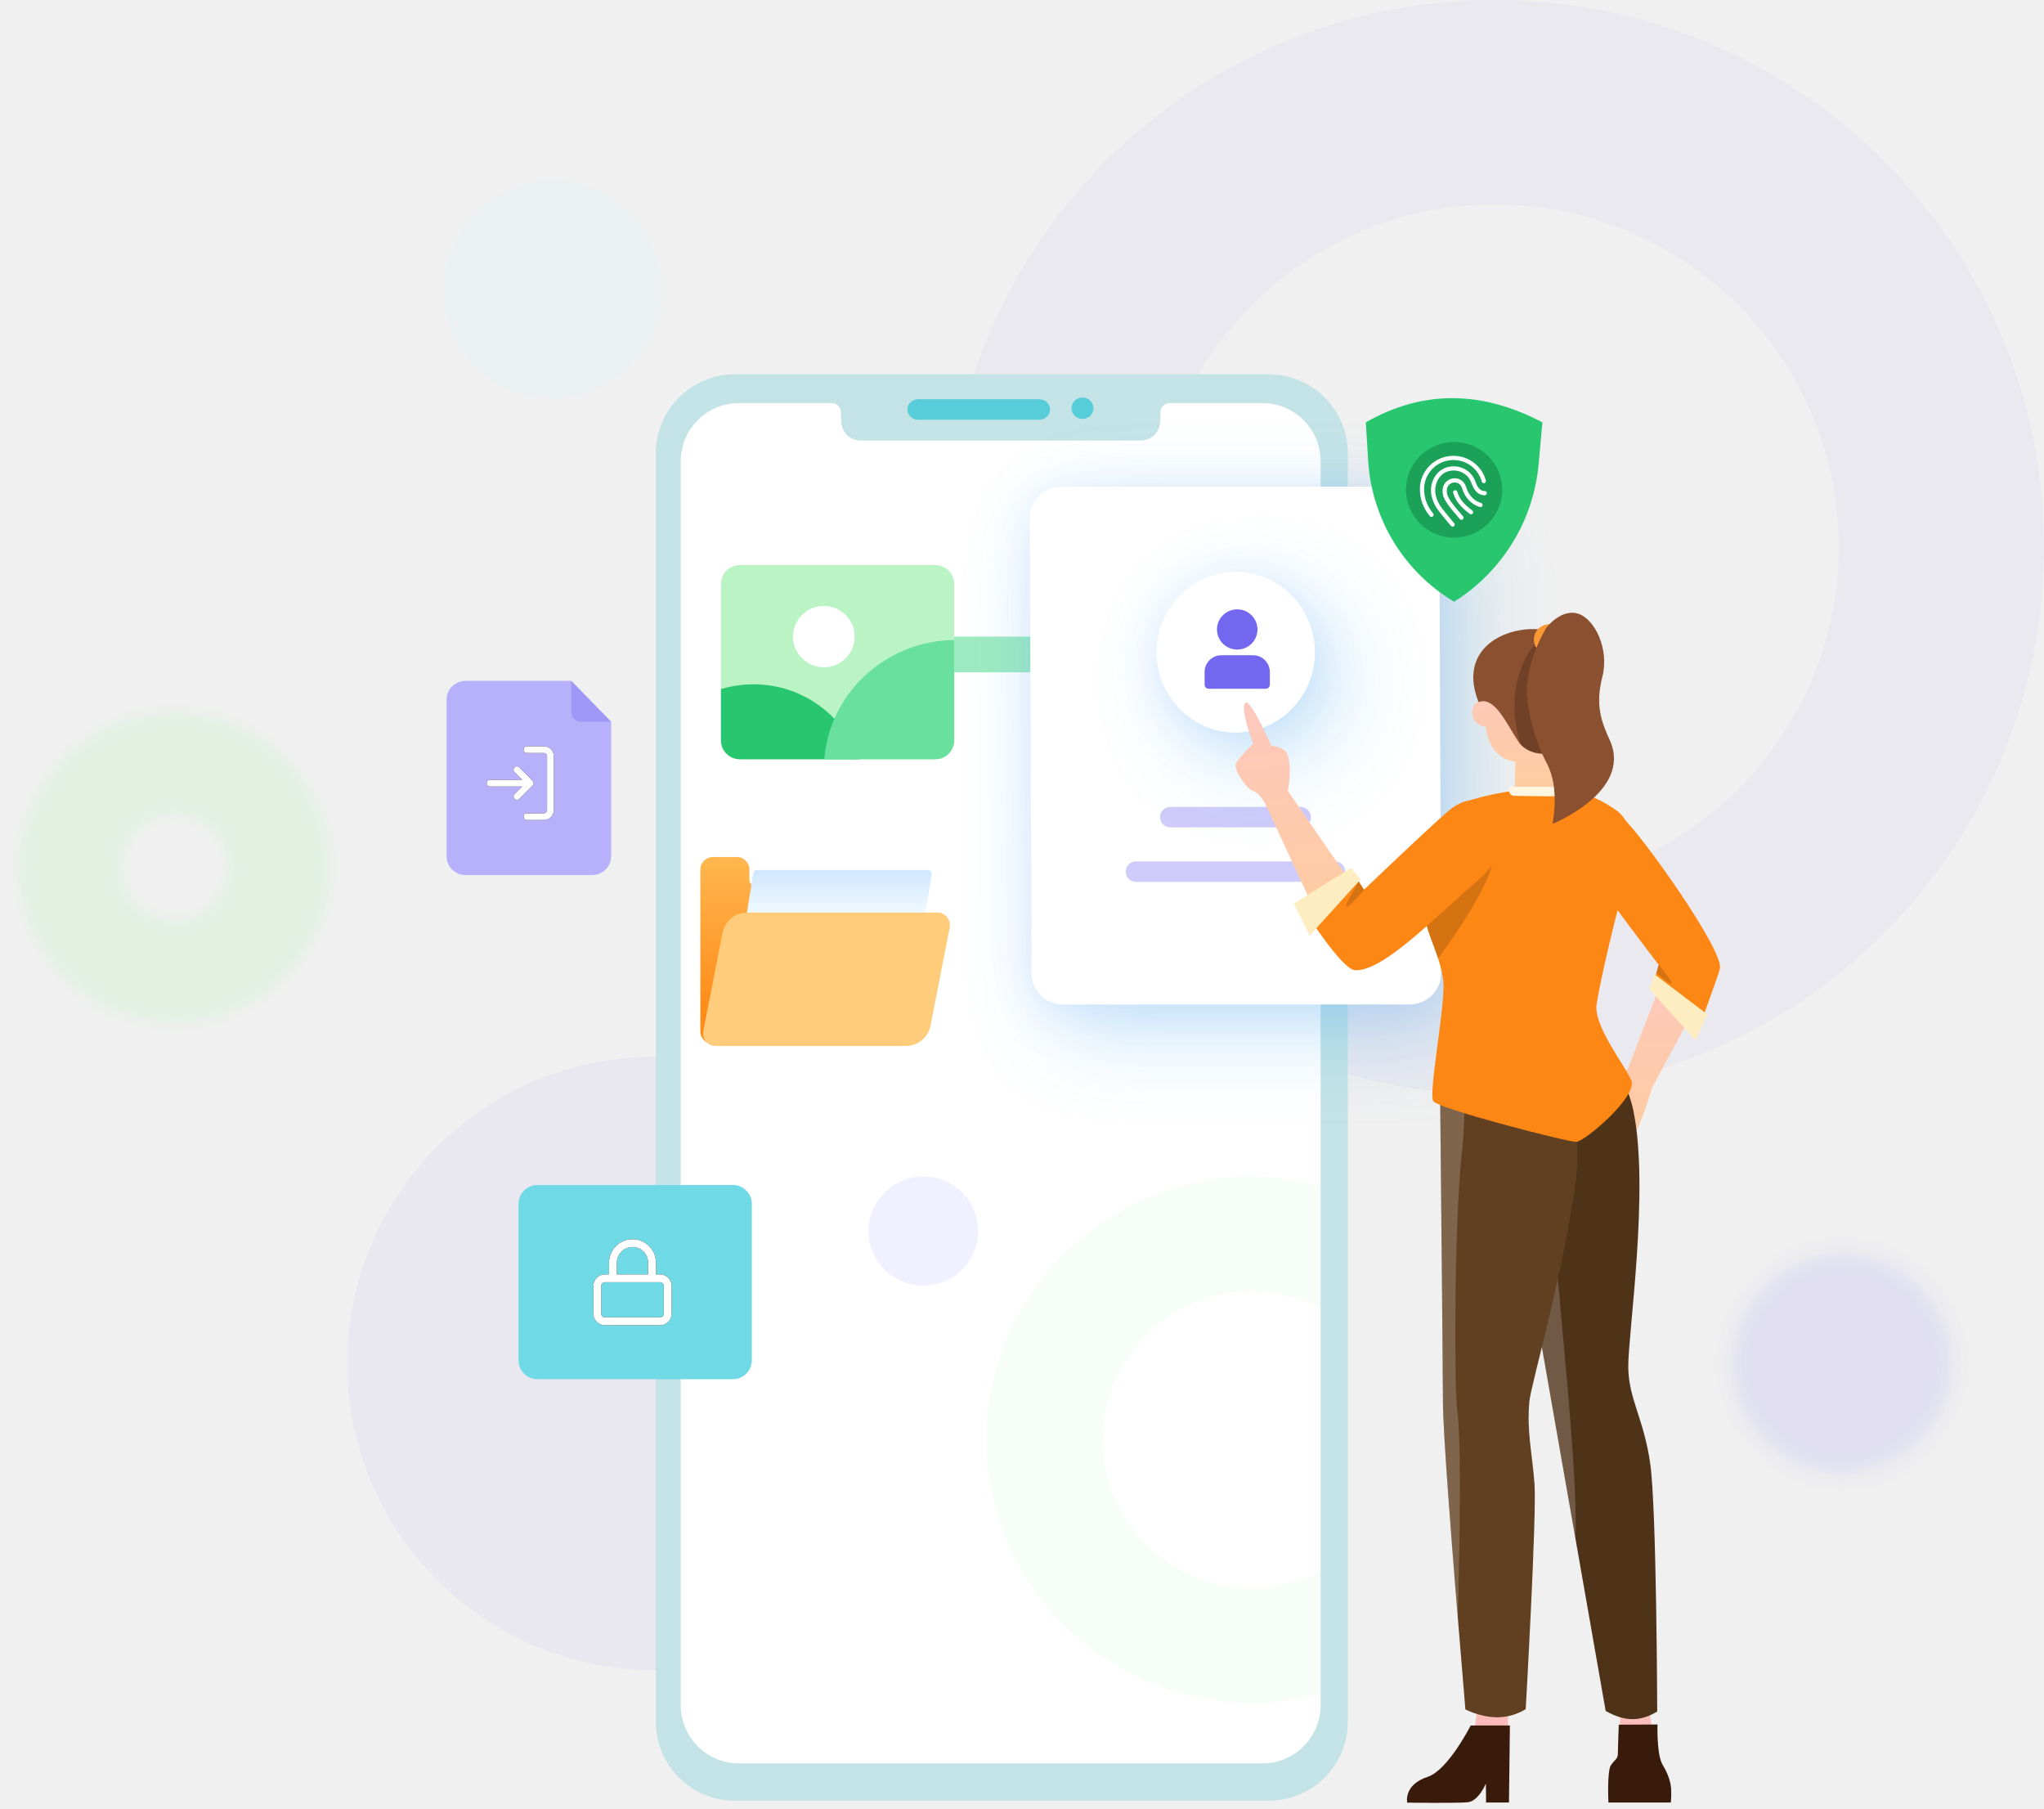
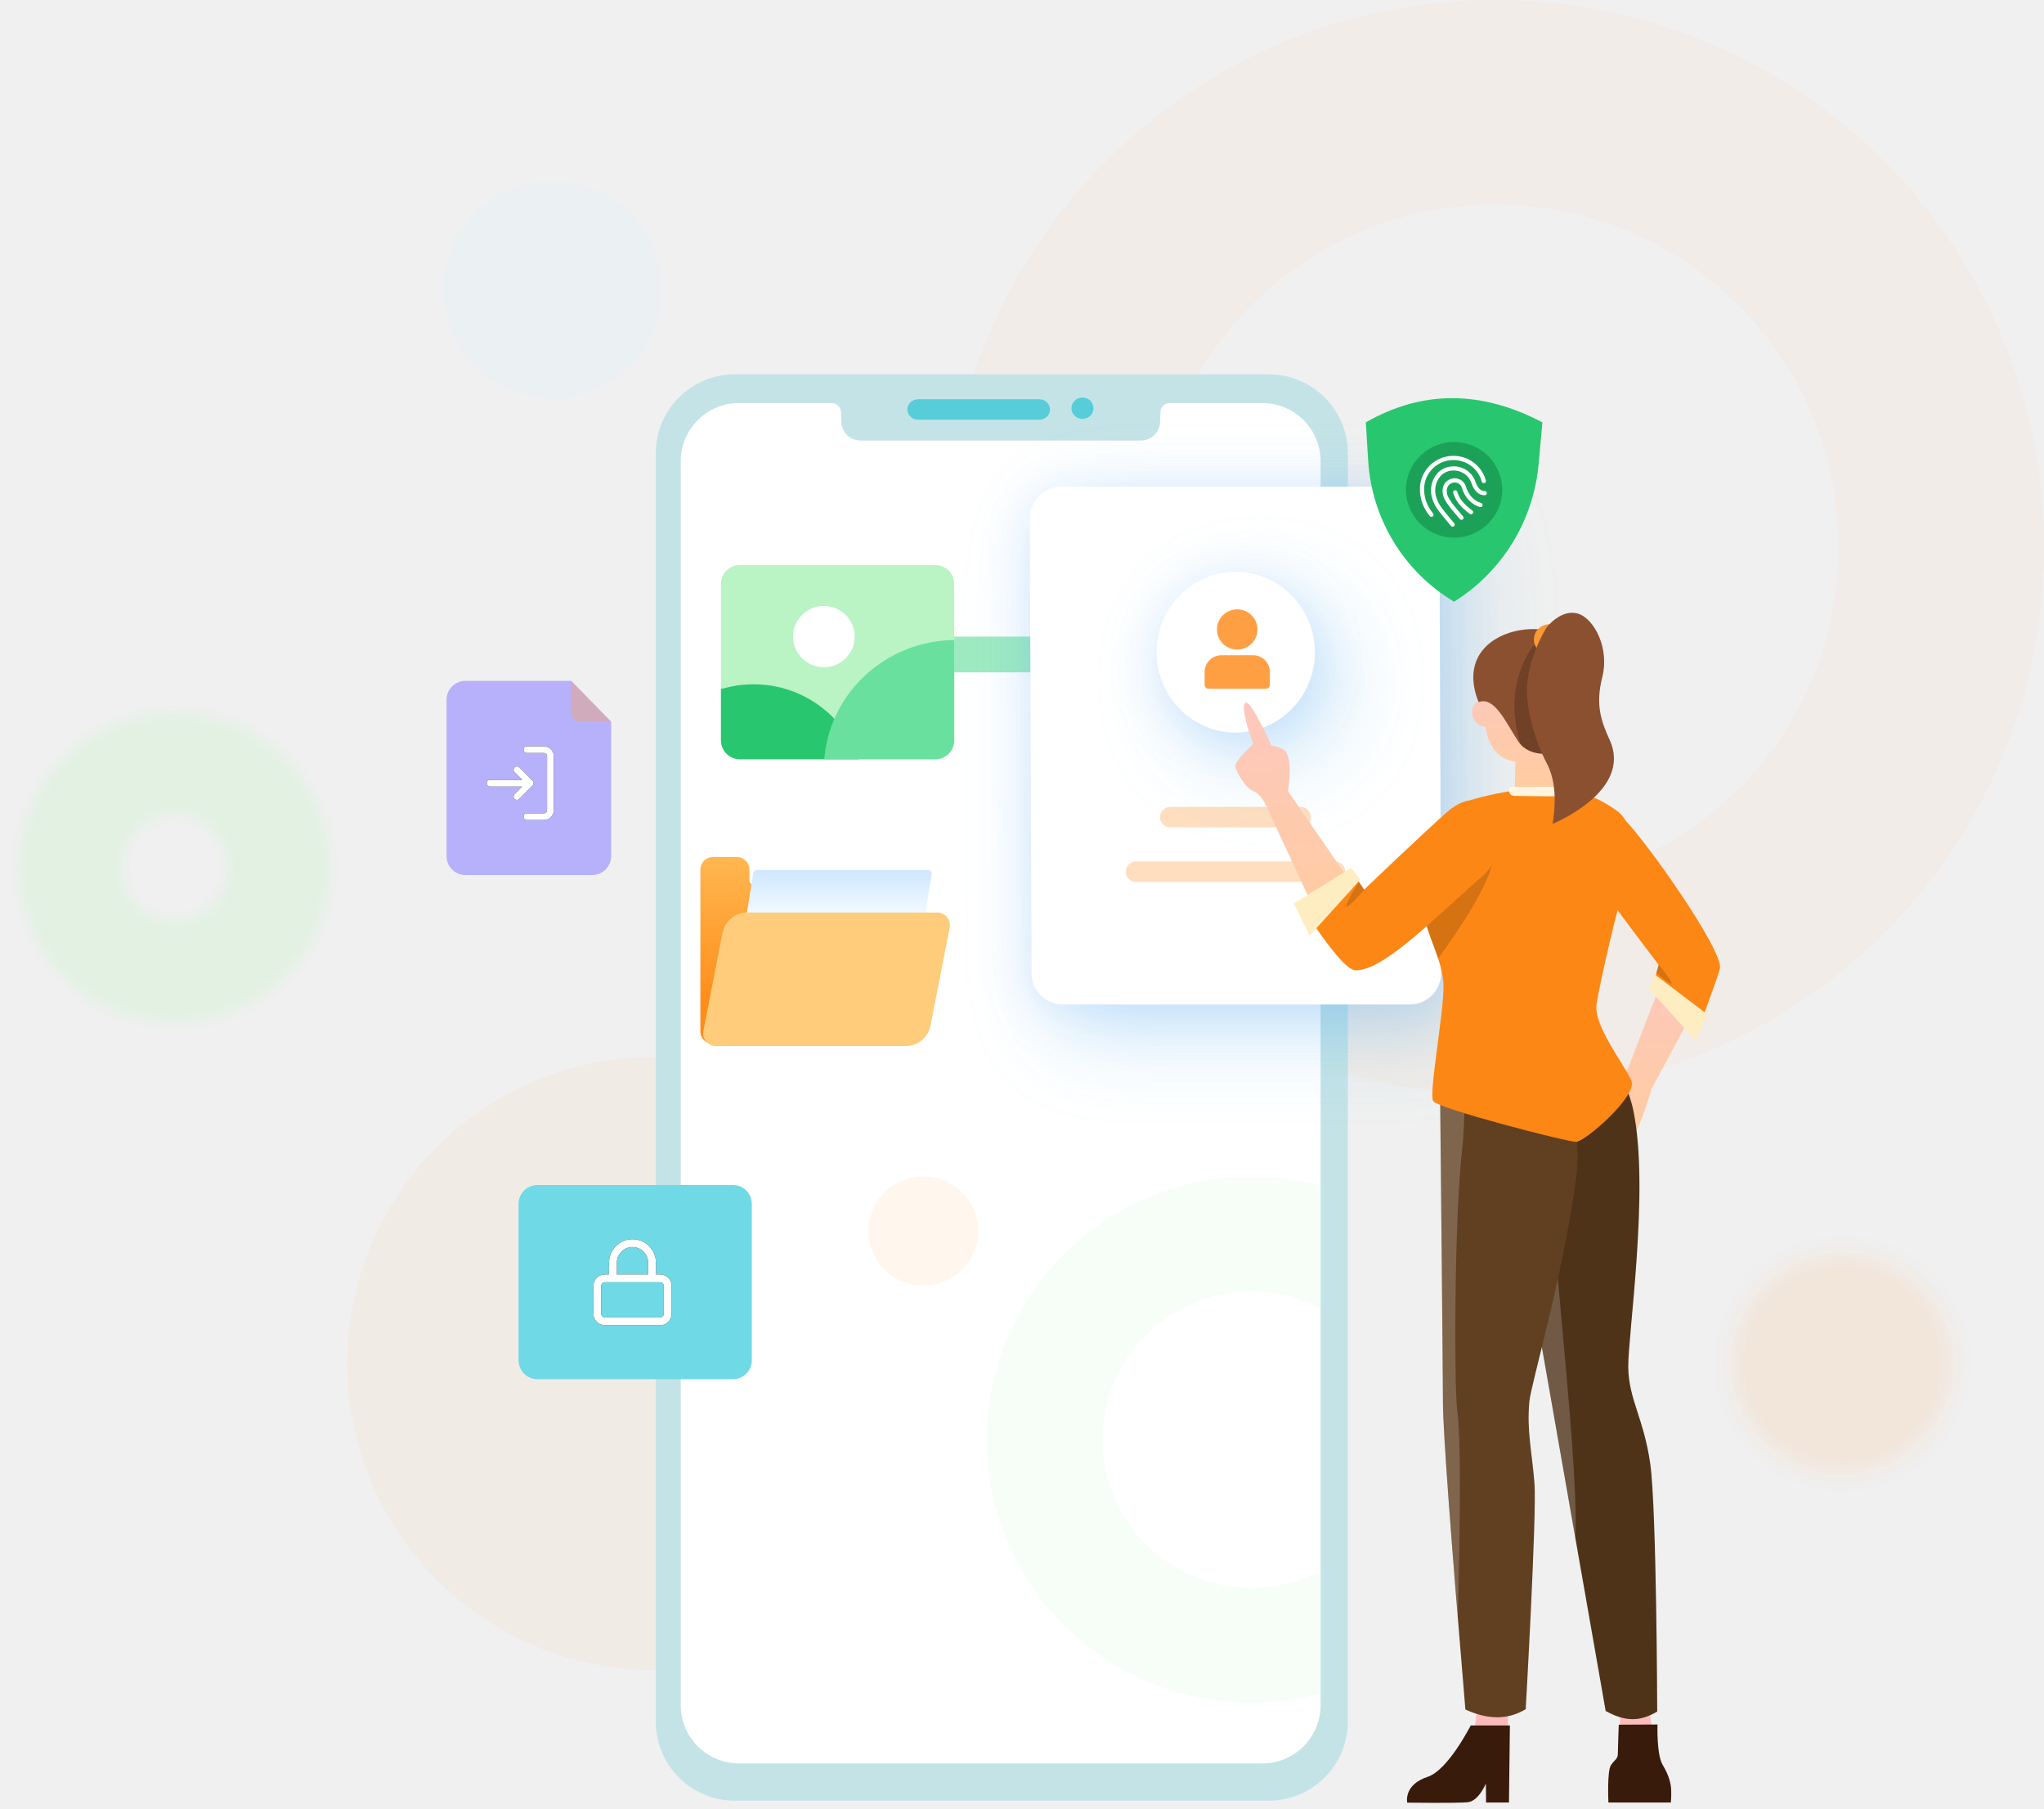
<svg xmlns="http://www.w3.org/2000/svg" xmlns:xlink="http://www.w3.org/1999/xlink" width="650px" height="575px" viewBox="0 0 650 575" version="1.1">
  <defs>
    <filter x="-6.1%" y="-6.1%" width="112.1%" height="112.2%" filterUnits="objectBoundingBox" id="filter-1">
      <feGaussianBlur stdDeviation="2" in="SourceGraphic" />
    </filter>
    <filter x="-12.9%" y="-13.0%" width="125.9%" height="126.0%" filterUnits="objectBoundingBox" id="filter-2">
      <feGaussianBlur stdDeviation="3" in="SourceGraphic" />
    </filter>
    <path d="M18.522,0 L47.957,0 C49.58,-4.62229605e-15 50.908,1.291 50.956,2.913 L51.044,5.956 C51.141,9.274 53.858,11.913 57.176,11.913 L146.307,11.913 C149.625,11.913 152.342,9.274 152.439,5.956 L152.528,2.913 C152.575,1.291 153.903,7.42204646e-16 155.526,0 L184.961,0 C195.191,-1.87911363e-15 203.483,8.293 203.483,18.522 L203.483,413.967 C203.483,424.196 195.191,432.489 184.961,432.489 L18.522,432.489 C8.293,432.489 -5.85268494e-15,424.196 0,413.967 L0,18.522 C2.29997126e-15,8.293 8.293,-1.67360005e-15 18.522,0 Z" id="path-3" />
    <linearGradient x1="50%" y1="81.177%" x2="50%" y2="-34.513%" id="linearGradient-5">
      <stop stop-color="#FF8C19" offset="0%" />
      <stop stop-color="#FFC967" offset="100%" />
    </linearGradient>
    <linearGradient x1="62.11%" y1="31.381%" x2="62.11%" y2="-27.478%" id="linearGradient-6">
      <stop stop-color="#F8FDFF" offset="0%" />
      <stop stop-color="#AAD4FF" offset="100%" />
    </linearGradient>
    <path d="M23.444,4.262 L23.444,21.308 C23.444,23.12 22.058,24.505 20.247,24.505 L14.919,24.505 C14.279,24.505 13.853,24.079 13.853,23.439 C13.853,22.8 14.279,22.374 14.919,22.374 L20.247,22.374 C20.886,22.374 21.312,21.948 21.312,21.308 L21.312,4.262 C21.312,3.622 20.886,3.196 20.247,3.196 L14.919,3.196 C14.279,3.196 13.853,2.77 13.853,2.131 C13.853,1.492 14.279,1.065 14.919,1.065 L20.247,1.065 C22.058,1.065 23.444,2.45 23.444,4.262 Z M16.943,13.211 C17.05,12.998 17.05,12.679 16.943,12.359 C16.837,12.252 16.837,12.146 16.73,12.039 L12.468,7.778 C12.041,7.351 11.402,7.351 10.976,7.778 C10.55,8.204 10.55,8.843 10.976,9.269 L13.427,11.72 L3.197,11.72 C2.557,11.72 2.131,12.146 2.131,12.785 C2.131,13.424 2.557,13.85 3.197,13.85 L13.427,13.85 L10.976,16.301 C10.55,16.727 10.55,17.366 10.976,17.793 C11.189,18.006 11.509,18.112 11.722,18.112 C11.935,18.112 12.255,18.006 12.468,17.793 L16.73,13.531 C16.837,13.424 16.943,13.318 16.943,13.211 Z" id="path-7" />
    <path d="M23.621,12.43 L22.378,12.43 L22.378,8.701 C22.378,4.599 19.021,1.243 14.919,1.243 C10.816,1.243 7.459,4.599 7.459,8.701 L7.459,12.43 L6.216,12.43 C4.103,12.43 2.486,14.046 2.486,16.159 L2.486,24.86 C2.486,26.973 4.103,28.589 6.216,28.589 L23.621,28.589 C25.735,28.589 27.351,26.973 27.351,24.86 L27.351,16.159 C27.351,14.046 25.735,12.43 23.621,12.43 Z M9.946,8.701 C9.946,5.966 12.184,3.729 14.919,3.729 C17.654,3.729 19.892,5.966 19.892,8.701 L19.892,12.43 L9.946,12.43 L9.946,8.701 Z M24.864,24.86 C24.864,25.606 24.367,26.103 23.621,26.103 L6.216,26.103 C5.47,26.103 4.973,25.606 4.973,24.86 L4.973,16.159 C4.973,15.413 5.47,14.916 6.216,14.916 L23.621,14.916 C24.367,14.916 24.864,15.413 24.864,16.159 L24.864,24.86 Z" id="path-9" />
    <path d="M6,0 L68.175,0 C71.489,8.22077476e-15 74.175,2.686 74.175,6 L74.175,55.729 C74.175,59.043 71.489,61.729 68.175,61.729 L6,61.729 C2.686,61.729 4.82055882e-15,59.043 0,55.729 L0,6 C-4.05812251e-16,2.686 2.686,6.08718376e-16 6,0 Z" id="path-11" />
    <path d="M10.04,1.23119728e-13 L120.283,1.23119728e-13 C125.79,1.22108049e-13 130.261,4.453 130.282,9.96 L130.857,154.572 C130.879,160.095 126.42,164.59 120.897,164.612 C120.884,164.612 120.871,164.612 120.858,164.612 L10.615,164.612 C5.107,164.612 0.637,160.159 0.615,154.652 L0.04,10.04 C0.018,4.517 4.477,0.022 10,7.90395561e-05 C10.013,2.63465709e-05 10.027,1.21345806e-13 10.04,1.23119728e-13 Z" id="path-13" />
    <filter x="-29.4%" y="-22.8%" width="171.0%" height="156.5%" filterUnits="objectBoundingBox" id="filter-14">
      <feOffset dx="8" dy="9" in="SourceAlpha" result="shadowOffsetOuter1" />
      <feGaussianBlur stdDeviation="14" in="shadowOffsetOuter1" result="shadowBlurOuter1" />
      <feColorMatrix values="0 0 0 0 0.076   0 0 0 0 0.583   0 0 0 0 0.879  0 0 0 0.229 0" type="matrix" in="shadowBlurOuter1" result="shadowMatrixOuter1" />
      <feOffset dx="0" dy="2" in="SourceAlpha" result="shadowOffsetOuter2" />
      <feGaussianBlur stdDeviation="7.5" in="shadowOffsetOuter2" result="shadowBlurOuter2" />
      <feColorMatrix values="0 0 0 0 0.504   0 0 0 0 0.7   0 0 0 0 1  0 0 0 0.234 0" type="matrix" in="shadowBlurOuter2" result="shadowMatrixOuter2" />
      <feMerge>
        <feMergeNode in="shadowMatrixOuter1" />
        <feMergeNode in="shadowMatrixOuter2" />
      </feMerge>
    </filter>
    <ellipse id="path-15" cx="25.17" cy="25.545" rx="25.17" ry="25.545" />
    <filter x="-76.5%" y="-73.4%" width="284.7%" height="282.0%" filterUnits="objectBoundingBox" id="filter-16">
      <feOffset dx="8" dy="9" in="SourceAlpha" result="shadowOffsetOuter1" />
      <feGaussianBlur stdDeviation="14" in="shadowOffsetOuter1" result="shadowBlurOuter1" />
      <feColorMatrix values="0 0 0 0 0.076   0 0 0 0 0.583   0 0 0 0 0.879  0 0 0 0.229 0" type="matrix" in="shadowBlurOuter1" result="shadowMatrixOuter1" />
      <feOffset dx="0" dy="2" in="SourceAlpha" result="shadowOffsetOuter2" />
      <feGaussianBlur stdDeviation="7.5" in="shadowOffsetOuter2" result="shadowBlurOuter2" />
      <feColorMatrix values="0 0 0 0 0.504   0 0 0 0 0.7   0 0 0 0 1  0 0 0 0.234 0" type="matrix" in="shadowBlurOuter2" result="shadowMatrixOuter2" />
      <feMerge>
        <feMergeNode in="shadowMatrixOuter1" />
        <feMergeNode in="shadowMatrixOuter2" />
      </feMerge>
    </filter>
    <linearGradient x1="47.254%" y1="-28.186%" x2="50%" y2="91.05%" id="linearGradient-17">
      <stop stop-color="#FDC6C6" offset="0%" />
      <stop stop-color="#FFCCA1" offset="100%" />
    </linearGradient>
    <linearGradient x1="45.754%" y1="-28.186%" x2="50%" y2="91.05%" id="linearGradient-18">
      <stop stop-color="#FDC6C6" offset="0%" />
      <stop stop-color="#FAB2B2" offset="100%" />
    </linearGradient>
    <linearGradient x1="44.57%" y1="-28.186%" x2="50%" y2="91.05%" id="linearGradient-19">
      <stop stop-color="#FDC6C6" offset="0%" />
      <stop stop-color="#FAB2B2" offset="100%" />
    </linearGradient>
    <linearGradient x1="44.089%" y1="-28.186%" x2="50%" y2="91.05%" id="linearGradient-20">
      <stop stop-color="#FDC6C6" offset="0%" />
      <stop stop-color="#FFCCA1" offset="100%" />
    </linearGradient>
    <linearGradient x1="47.844%" y1="-28.186%" x2="50%" y2="91.05%" id="linearGradient-21">
      <stop stop-color="#FDC6C6" offset="0%" />
      <stop stop-color="#FFCCA1" offset="100%" />
    </linearGradient>
  </defs>
  <g id="📝-Pages-New" stroke="none" stroke-width="1" fill="none" fill-rule="evenodd">
    <g id="Forgot-Password" transform="translate(-150, -252)">
      <g id="Illustration" transform="translate(156, 252)">
        <g id="Shape">
-           <path d="M469.402,0 C565.83,0 644,77.871 644,173.93 C644,269.988 565.83,347.859 469.402,347.859 C372.974,347.859 294.804,269.988 294.804,173.93 C294.804,77.871 372.974,0 469.402,0 Z M469.402,65.02 C409.022,65.02 360.074,113.781 360.074,173.93 C360.074,234.078 409.022,282.839 469.402,282.839 C529.782,282.839 578.73,234.078 578.73,173.93 C578.73,113.781 529.782,65.02 469.402,65.02 Z" id="Oval" fill="#7367F0" fill-rule="nonzero" opacity="0.053" />
+           <path d="M469.402,0 C565.83,0 644,77.871 644,173.93 C644,269.988 565.83,347.859 469.402,347.859 C372.974,347.859 294.804,269.988 294.804,173.93 C294.804,77.871 372.974,0 469.402,0 Z M469.402,65.02 C409.022,65.02 360.074,113.781 360.074,173.93 C360.074,234.078 409.022,282.839 469.402,282.839 C529.782,282.839 578.73,234.078 578.73,173.93 C578.73,113.781 529.782,65.02 469.402,65.02 Z" id="Oval" fill="#ff9f43" fill-rule="nonzero" opacity="0.053" />
          <path d="M49.497,226.488 C76.833,226.488 98.993,248.563 98.993,275.795 C98.993,303.026 76.833,325.102 49.497,325.102 C22.16,325.102 0,303.026 0,275.795 C0,248.563 22.16,226.488 49.497,226.488 Z M49.497,258.998 C40.184,258.998 32.635,266.518 32.635,275.795 C32.635,285.072 40.184,292.592 49.497,292.592 C58.809,292.592 66.358,285.072 66.358,275.795 C66.358,266.518 58.809,258.998 49.497,258.998 Z" id="Oval" fill="#8BF78F" fill-rule="nonzero" opacity="0.141" filter="url(#filter-1)" />
-           <ellipse id="Oval" fill-opacity="0.061" fill="#7367F0" cx="202.338" cy="433.469" rx="97.905" ry="97.531" />
+           <ellipse id="Oval" fill-opacity="0.061" fill="#ff9f43" cx="202.338" cy="433.469" rx="97.905" ry="97.531" />
          <ellipse id="Oval" fill="#CEF5FF" opacity="0.141" cx="169.703" cy="92.112" rx="34.811" ry="34.678" />
-           <ellipse id="Oval" fill-opacity="0.136" fill="#7367F0" filter="url(#filter-2)" cx="579.818" cy="433.469" rx="34.811" ry="34.678" />
+           <ellipse id="Oval" fill-opacity="0.136" fill="#ff9f43" filter="url(#filter-2)" cx="579.818" cy="433.469" rx="34.811" ry="34.678" />
        </g>
        <g id="File-Organizer" transform="translate(136, 119)">
          <g id="Phone3" transform="translate(66.53949, 0)">
            <path d="M25.137,0 L194.942,0 C208.825,-2.55022564e-15 220.079,11.254 220.079,25.137 L220.079,428.336 C220.079,442.218 208.825,453.473 194.942,453.473 L25.137,453.473 C11.254,453.473 -4.35134254e-14,442.218 -3.10027211e-14,428.336 L-3.10027211e-14,25.137 C-3.62555852e-14,11.254 11.254,2.55022564e-15 25.137,0 Z" id="Rectangle" fill="#C4E3E7" />
            <g id="Group-48" transform="translate(7.937288, 9.138123)">
              <mask id="mask-4" fill="white">
                <use xlink:href="#path-3" />
              </mask>
              <use id="Rectangle" fill="#FFFFFF" xlink:href="#path-3" />
-               <ellipse id="Oval" fill="#7367F0" opacity="0.099" mask="url(#mask-4)" cx="77.146" cy="263.229" rx="17.453" ry="17.328" />
+               <ellipse id="Oval" fill="#ff9f43" opacity="0.099" mask="url(#mask-4)" cx="77.146" cy="263.229" rx="17.453" ry="17.328" />
              <path d="M181.591,245.902 C228.13,245.902 265.856,283.358 265.856,329.562 C265.856,375.765 228.13,413.221 181.591,413.221 C135.053,413.221 97.326,375.765 97.326,329.562 C97.326,283.358 135.053,245.902 181.591,245.902 Z M181.591,282.452 C155.385,282.452 134.141,303.544 134.141,329.562 C134.141,355.579 155.385,376.671 181.591,376.671 C207.797,376.671 229.041,355.579 229.041,329.562 C229.041,303.544 207.797,282.452 181.591,282.452 Z" id="Oval" fill="#C8F5D0" opacity="0.141" mask="url(#mask-4)" />
              <path d="M30.473,74.251 L174.542,74.251 C177.682,74.251 180.228,76.796 180.228,79.936 C180.228,83.076 177.682,85.622 174.542,85.622 L30.473,85.622 C27.333,85.622 24.787,83.076 24.787,79.936 C24.787,76.796 27.333,74.251 30.473,74.251 Z" id="Rectangle" fill-opacity="0.642" fill="#68DE9E" mask="url(#mask-4)" />
            </g>
            <path d="M121.969,7.939 C123.851,7.939 125.378,9.393 125.378,11.188 C125.378,12.942 123.919,14.372 122.094,14.435 L121.969,14.437 L83.424,14.437 C81.541,14.437 80.015,12.982 80.015,11.188 C80.015,9.433 81.474,8.004 83.299,7.941 L83.424,7.939 L121.969,7.939 Z" id="Path" fill="#56CDD9" fill-rule="nonzero" />
            <path d="M135.783,7.397 C137.665,7.397 139.192,8.913 139.192,10.782 C139.192,12.609 137.732,14.098 135.908,14.164 L135.783,14.166 L135.604,14.166 C133.721,14.166 132.195,12.651 132.195,10.782 C132.195,8.954 133.654,7.465 135.479,7.4 L135.604,7.397 L135.783,7.397 Z" id="Path" fill="#56CDD9" fill-rule="nonzero" />
          </g>
          <g id="Group-37" transform="translate(80.72003, 152.6991)">
            <path d="M4,0.764 L11.594,0.764 C13.803,0.764 15.594,2.555 15.594,4.764 L15.594,8.266 C15.594,8.94 16.14,9.486 16.813,9.486 L66.823,9.486 C69.032,9.486 70.823,11.277 70.823,13.486 L70.823,56.184 C70.823,58.393 69.032,60.184 66.823,60.184 L4,60.184 C1.791,60.184 2.705415e-16,58.393 0,56.184 L0,4.764 C-2.705415e-16,2.555 1.791,0.764 4,0.764 Z" id="Rectangle" fill="url(#linearGradient-5)" />
            <path d="M18.019,4.891 L72.341,4.891 C73.015,4.891 73.561,5.436 73.561,6.11 C73.561,6.175 73.555,6.239 73.545,6.303 L65.385,57.095 C65.29,57.686 64.78,58.121 64.181,58.121 L9.859,58.121 C9.186,58.121 8.64,57.575 8.64,56.902 C8.64,56.837 8.645,56.772 8.655,56.708 L16.816,5.916 C16.911,5.325 17.421,4.891 18.019,4.891 Z" id="Rectangle" fill="url(#linearGradient-6)" />
            <path d="M79.292,23.178 L73.179,54.392 C72.444,58.146 69.154,60.854 65.328,60.854 L4.859,60.854 C2.65,60.854 0.859,59.064 0.859,56.854 C0.859,56.596 0.884,56.339 0.934,56.086 L7.047,24.871 C7.782,21.117 11.072,18.409 14.898,18.409 L75.367,18.409 C77.576,18.409 79.367,20.2 79.367,22.409 C79.367,22.667 79.342,22.924 79.292,23.178 Z" id="Rectangle" fill="#FFCC7B" />
          </g>
          <g id="Group-28" transform="translate(0, 97.46753)">
            <path d="M6,0 L39.667,0 L39.667,0 L52.359,12.996 L52.359,55.729 C52.359,59.043 49.673,61.729 46.359,61.729 L6,61.729 C2.686,61.729 1.29399067e-15,59.043 0,55.729 L0,6 C-1.29399067e-15,2.686 2.686,6.08718376e-16 6,0 Z" id="Rectangle" fill="#B7B1FB" />
            <g id="Icon" transform="translate(10.65617, 19.72873)">
              <mask id="mask-8" fill="white">
                <use xlink:href="#path-7" />
              </mask>
              <use id="Mask" fill="#000000" fill-rule="nonzero" xlink:href="#path-7" />
              <g id="Group" mask="url(#mask-8)" fill="#FFFFFF">
                <g id="Icon-Color">
                  <rect id="🎨-Icon-Color" x="0" y="0" width="25.575" height="25.57" />
                </g>
              </g>
            </g>
-             <path d="M52.359,12.996 L42.667,12.996 C41.01,12.996 39.667,11.653 39.667,9.996 L39.667,0 L39.667,0 L52.359,12.996 Z" id="Path" fill="#7367F0" fill-rule="nonzero" opacity="0.34" />
+             <path d="M52.359,12.996 L42.667,12.996 C41.01,12.996 39.667,11.653 39.667,9.996 L39.667,0 L39.667,0 L52.359,12.996 Z" id="Path" fill="#ff9f43" fill-rule="nonzero" opacity="0.34" />
          </g>
          <g id="Group" transform="translate(22.90704, 257.7475)">
            <path d="M6,0 L68.175,0 C71.489,7.33259634e-15 74.175,2.686 74.175,6 L74.175,55.729 C74.175,59.043 71.489,61.729 68.175,61.729 L6,61.729 C2.686,61.729 4.82055882e-15,59.043 0,55.729 L0,6 C-4.05812251e-16,2.686 2.686,-2.79460044e-16 6,0 Z" id="Rectangle" fill="#6FD9E6" />
            <g transform="translate(21.31234, 15.98131)" id="Icon">
              <mask id="mask-10" fill="white">
                <use xlink:href="#path-9" />
              </mask>
              <use id="Mask" fill="#000000" fill-rule="nonzero" xlink:href="#path-9" />
              <g id="Group" mask="url(#mask-10)" fill="#FFFFFF">
                <g id="Icon-Color">
                  <rect id="🎨-Icon-Color" x="0" y="0" width="29.837" height="29.832" />
                </g>
              </g>
            </g>
          </g>
          <g id="Group-34" transform="translate(87.2649, 60.64646)">
            <mask id="mask-12" fill="white">
              <use xlink:href="#path-11" />
            </mask>
            <use id="Rectangle" fill="#BAF3C4" fill-rule="nonzero" xlink:href="#path-11" />
            <ellipse id="Oval" fill="#FFFFFF" mask="url(#mask-12)" cx="32.724" cy="22.742" rx="9.817" ry="9.747" />
            <ellipse id="Oval" fill="#28C76F" mask="url(#mask-12)" cx="10.363" cy="73.101" rx="35.451" ry="35.197" />
            <ellipse id="Oval" fill="#69E09E" mask="url(#mask-12)" cx="74.721" cy="64.978" rx="41.996" ry="41.153" />
          </g>
          <g id="Group-23" transform="translate(185.4379, 35.7381)">
            <g id="Rectangle">
              <use fill="black" fill-opacity="1" filter="url(#filter-14)" xlink:href="#path-13" />
              <use fill="#FFFFFF" fill-rule="evenodd" xlink:href="#path-13" />
            </g>
-             <path d="M44.7,101.799 L86.198,101.799 C87.992,101.799 89.447,103.254 89.447,105.048 C89.447,106.843 87.992,108.297 86.198,108.297 L44.7,108.297 C42.905,108.297 41.451,106.843 41.451,105.048 C41.451,103.254 42.905,101.799 44.7,101.799 Z" id="Rectangle" fill="#7367F0" fill-rule="nonzero" opacity="0.34" />
-             <path d="M33.792,119.127 L97.106,119.127 C98.9,119.127 100.355,120.582 100.355,122.376 C100.355,124.17 98.9,125.625 97.106,125.625 L33.792,125.625 C31.997,125.625 30.543,124.17 30.543,122.376 C30.543,120.582 31.997,119.127 33.792,119.127 Z" id="Rectangle" fill="#7367F0" fill-rule="nonzero" opacity="0.34" />
+             <path d="M44.7,101.799 L86.198,101.799 C87.992,101.799 89.447,103.254 89.447,105.048 C89.447,106.843 87.992,108.297 86.198,108.297 L44.7,108.297 C42.905,108.297 41.451,106.843 41.451,105.048 C41.451,103.254 42.905,101.799 44.7,101.799 Z" id="Rectangle" fill="#ff9f43" fill-rule="nonzero" opacity="0.34" />
+             <path d="M33.792,119.127 L97.106,119.127 C98.9,119.127 100.355,120.582 100.355,122.376 C100.355,124.17 98.9,125.625 97.106,125.625 L33.792,125.625 C31.997,125.625 30.543,124.17 30.543,122.376 C30.543,120.582 31.997,119.127 33.792,119.127 Z" id="Rectangle" fill="#ff9f43" fill-rule="nonzero" opacity="0.34" />
            <g id="Icon8" transform="translate(40.36002, 27.07431)">
              <g id="Oval">
                <use fill="black" fill-opacity="1" filter="url(#filter-16)" xlink:href="#path-15" />
                <use fill="#FFFFFF" fill-rule="evenodd" xlink:href="#path-15" />
              </g>
-               <g id="Group-70" transform="translate(15.27136, 11.9127)" fill="#7367F0">
+               <g id="Group-70" transform="translate(15.27136, 11.9127)" fill="#ff9f43">
                <path d="M15.42,14.595 C18.362,14.595 20.747,16.98 20.747,19.922 L20.747,23.937 C20.747,24.662 20.16,25.249 19.436,25.249 L1.312,25.249 C0.587,25.249 4.12501135e-12,24.662 4.12470058e-12,23.937 L4.12470058e-12,19.922 C4.12434028e-12,16.98 2.385,14.595 5.327,14.595 L15.42,14.595 Z M10.374,9.84101689e-13 C13.93,9.84101689e-13 16.812,2.862 16.812,6.393 C16.812,9.923 13.93,12.785 10.374,12.785 C6.818,12.785 3.935,9.923 3.935,6.393 C3.935,2.862 6.818,9.84101689e-13 10.374,9.84101689e-13 Z" id="Combined-Shape" />
              </g>
            </g>
          </g>
          <g id="Wom3.5" transform="translate(250.8866, 75.80808)">
            <g id="RArm" transform="translate(108.67, 62.11956)">
              <path d="M16.18,83.5 C16.18,83.5 4.596,96.075 5.402,97.208 C6.208,98.348 12.211,95.304 12.211,95.304 C12.211,95.304 5.18,108.257 6.805,109.143 C8.428,110.03 16.389,107.671 18.731,104.956 C21.072,102.242 24.232,88.977 24.232,88.977 L41.036,53.598 L27.366,49.653 L16.18,83.5 Z" id="Path" fill="url(#linearGradient-17)" transform="translate(23.19889, 79.49308) rotate(2.866471) translate(-23.19889, -79.49308) " />
              <path d="M3.532,19.378 C8.654,27.28 25.898,49.801 25.898,49.801 C25.898,49.801 25.479,51.299 24.642,54.294 L40.488,65.08 C43.49,56.848 45.121,52.154 45.381,50.996 C46.669,45.266 20.635,8.699 14.806,3.415 C5.627,-4.905 -4.297,7.302 3.532,19.378 Z" id="Path" fill="#FD8715" />
              <path d="M30.02,55.78 C30.217,55.398 28.851,53.378 25.924,49.72 L25.18,52.389 C28.209,55.031 29.823,56.161 30.02,55.78 Z" id="Path" fill-opacity="0.16" fill="#000000" />
              <polygon id="Path-70" fill="#FFEDC2" points="24.543 52.787 41.379 65.551 37.627 73.806 22.907 57.55" />
            </g>
            <g id="RLeg" transform="translate(80.353, 132.6765)">
              <polygon id="Path" fill="url(#linearGradient-18)" points="42.233 214.54 41.298 230.358 53.285 230.668 51.032 214.54" />
              <path d="M42.526,220.771 C42.526,220.771 42.863,230.297 40.876,233.623 C38.876,236.949 38.27,239.527 38.182,241.516 C38.087,243.648 38.29,245.58 38.29,245.58 L58.131,245.58 C58.131,245.58 58.627,235.558 57.313,233.668 C55.999,231.778 55.137,231.745 55.137,230.076 C55.127,228.406 54.843,220.834 54.843,220.834 L42.526,220.771 Z" id="Path" fill="#391B0B" transform="translate(48.18969, 233.1756) scale(-1, 1) translate(-48.18969, -233.1756) " />
              <path d="M0,3.356 L31.096,-1.23119728e-13 L31.554,0.422 C33.77,2.518 43.402,12.255 46.169,25.563 C51.394,50.688 44.401,97.093 44.556,107.269 C44.703,117.444 49.547,123.584 51.559,137.971 C53.572,152.359 53.762,216.658 53.762,216.658 C48.426,219.798 43.73,220.023 37.368,216.47 L0,3.356 Z" id="Path" fill="#4E3319" />
              <path d="M27.777,161.771 L8.33198129e-14,3.356 L17.29,1.49 C18.06,56.523 28.812,130.913 27.777,161.771 Z" id="Path" fill-opacity="0.192" fill="#FFFFFF" />
            </g>
            <g id="LLeg" transform="translate(53.82427, 137.0356)">
              <path d="M32.898,208.517 L22.676,208.682 C23.124,215.705 22.038,220.406 19.418,222.785 L19.203,222.971 C14.457,226.92 32.765,225.495 32.765,225.495 L32.898,208.517 Z" id="Path" fill="url(#linearGradient-19)" />
              <path d="M0.716,216.729 L1.01,241.212 L8.289,241.217 L8.352,235.185 C8.352,235.185 10.648,240.809 14.157,241.134 C17.677,241.459 33.359,241.26 33.359,241.26 C33.359,241.26 34.662,235.612 26.856,233.047 C20.363,230.916 13.184,216.729 13.184,216.729 L0.716,216.729 Z" id="Path" fill="#391B0B" transform="translate(17.07846, 229.0246) scale(-1, 1) translate(-17.07846, -229.0246) " />
              <path d="M11.104,1.175 L46.022,0 L46.283,0.48 C47.977,3.67 57.261,22.351 54.395,43.584 C50.371,73.388 40.142,108.327 39.641,113.665 C38.748,123.181 40.534,130.072 41.266,139.901 C41.998,149.73 38.474,211.547 38.474,211.547 C33.292,214.641 27.126,215.249 19.287,211.641 C14.569,155.663 12.193,123.244 12.158,114.385 C12.106,101.097 11.104,1.175 11.104,1.175 Z" id="Path" fill="#604021" />
              <path d="M18.289,33.411 L18.057,35.619 C15.73,58.905 15.748,108.354 16.649,115.98 L16.772,116.963 C17.772,125.569 17.804,147.416 16.87,182.506 L15.653,167.364 C13.347,138.228 12.183,120.568 12.158,114.385 L12.116,107.986 C11.915,82.112 11.104,1.175 11.104,1.175 L18.468,0.927 C19.255,13.704 19.195,24.532 18.289,33.411 Z" id="Path" fill-opacity="0.192" fill="#FFFFFF" />
            </g>
            <g id="Head" transform="translate(75.12274, 3.647605)">
              <path d="M3.12,24.197 C-1.176,24.664 -0.872,32.163 4.358,32.555 C5.427,39.784 9.24,43.229 13.888,43.627 L13.63,54.562 L34.189,54.55 C34.189,54.55 28.4,46.825 28.688,36.25 C28.977,25.674 28.495,15.74 28.495,15.74 L1.866,16.214 L3.12,24.197 Z" id="Path" fill="url(#linearGradient-20)" />
              <path d="M34.653,24.759 C29.649,22.794 25.952,31.254 22.123,37.133 C18.294,43.012 8.374,42.013 7.007,37.133 C1.831,26.444 -2.63,11.911 3.41,10.719 C4.261,-4.73 44.989,-1.083 34.653,24.759 Z" id="Path" fill="#8B5030" transform="translate(18.41901, 21.35847) scale(-1, 1) translate(-18.41901, -21.35847) " />
              <path d="M30.436,4.871 C32.18,6.343 33.294,8.296 33.428,10.719 C39.468,11.911 35.007,26.444 29.831,37.133 C28.56,41.671 19.893,42.853 15.605,38.269 C11.694,26.639 13.365,13.635 21.271,4.873 L21.271,4.873 Z" id="Combined-Shape" fill-opacity="0.199" fill="#000000" />
              <ellipse id="Oval" fill="#FB9934" cx="24.686" cy="4.873" rx="4.909" ry="4.873" />
            </g>
            <g id="Body" transform="translate(60.15703, 54.73855)">
              <path d="M53.256,5.589 C57.843,12.278 65.488,34.983 65.921,40.091 C66.41,45.982 60.048,55.368 59.943,63.897 C59.85,72.428 64.688,98.112 63.234,100.511 C61.792,102.91 20.438,113.533 17.74,113.476 C15.053,113.418 -1.909,98.96 0.219,93.964 C2.359,88.968 12.292,76.552 11.28,69.745 C10.28,62.939 4.471,37.813 1.587,29.262 C-1.286,20.711 -0.328,11.733 5.034,8.053 C7.687,6.232 14.766,1.06 27.373,1.083 C39.98,1.107 52.901,5.07 53.256,5.589 Z" id="Path" fill="#FD8715" transform="translate(32.97393, 57.28004) scale(-1, 1) translate(-32.97393, -57.28004) " />
              <path d="M26.926,0.594 C26.573,2.512 27.17,3.471 28.719,3.471 C31.041,3.471 46.62,3.98 48.73,3.071 C50.137,2.464 50.629,1.639 50.207,0.594 L26.926,0.594 Z" id="Path-68" fill="#FFF6E1" />
              <path d="M6.034,20.057 L6.175,19.987 C14.67,15.777 19.773,15.591 21.483,19.429 C23.694,24.39 17.96,36.312 4.283,55.193 C2.404,49.467 -0.298,44.007 0.027,40.091 C0.278,37.135 2.944,28.285 6.034,20.057 Z" id="Path" fill-opacity="0.16" fill="#000000" />
            </g>
            <g id="LArm" transform="translate(0, 28.55598)">
              <path d="M9.526,32.294 C9.526,32.294 7.996,28.996 5.591,28.104 C3.186,27.212 -0.493,21.301 0.076,19.585 C0.644,17.869 5.62,13.109 5.62,13.109 C5.62,13.109 1.221,1.389 3.17,0.066 C4.891,-1.103 11.405,13.659 11.405,13.659 C11.405,13.659 15.234,14.232 16.118,15.742 C18.345,19.546 16.662,28.104 16.662,28.104 L39.269,60.903 L28.896,74.108 L9.526,32.294 Z" id="Path" fill="url(#linearGradient-21)" />
              <path d="M67.238,34.837 C59.592,41.581 40.89,59.472 40.89,59.472 C40.89,59.472 39.964,58.063 38.111,55.245 L24.126,69.464 C31.159,79.822 35.821,85.037 38.111,85.109 C47.063,85.392 63.102,68.612 78.181,55.51 C91.701,43.762 81.49,22.267 67.238,34.837 Z" id="Path" fill="#FD8715" />
              <path d="M40.946,59.493 C37.448,63.509 35.555,65.298 35.267,64.86 C34.978,64.422 36.297,61.762 39.224,56.88 L40.946,59.493 Z" id="Path" fill-opacity="0.16" fill="#000000" />
              <polygon id="Path-69" fill="#FFEDC2" points="39.786 56.203 23.565 74.108 18.567 63.89 36.7 52.593" />
            </g>
            <path d="M114.094,4.642 C114.094,4.642 109.501,-1.298 104.197,0.261 C98.893,1.819 94.095,11.372 96.373,20.351 C98.64,29.332 96.771,34.454 94.021,40.506 C86.634,56.787 112.208,67.125 112.208,67.125 C110.878,59.082 111.507,52.632 114.094,47.776 C118.091,40.274 120.361,30.653 120.361,24.766 C120.361,14.528 114.094,4.642 114.094,4.642 Z" id="Path" fill="#8B5030" transform="translate(106.5215, 33.56231) scale(-1, 1) translate(-106.5215, -33.56231) " />
          </g>
          <g id="Group-39" transform="translate(292.3374, 7.580808)">
            <path d="M0,7.696 C18.48,-2.876 37.212,-2.25 56.155,7.696 L54.955,20.965 C53.328,38.948 43.384,55.136 28.077,64.715 L28.077,64.715 L28.077,64.715 C12.108,55.202 1.875,38.408 0.742,19.854 L0,7.696 L0,7.696 Z" id="Rectangle" fill="#28C76F" />
            <ellipse id="Oval" fill="#1CA258" cx="28.077" cy="29.143" rx="15.315" ry="15.205" />
            <g id="Group-40" transform="translate(16.59124, 17.73909)" fill="#FFFFFF">
              <path d="M11.268,0.602 C16.139,0.602 20.355,3.862 21.578,8.458 C21.673,8.813 21.459,9.177 21.102,9.271 C20.744,9.365 20.377,9.153 20.283,8.798 C19.214,4.783 15.527,1.932 11.268,1.932 C6.119,1.932 1.946,6.061 1.946,11.152 C1.946,14.026 2.895,16.61 4.806,18.927 C5.04,19.211 4.998,19.63 4.711,19.863 C4.425,20.096 4.003,20.054 3.768,19.769 C1.664,17.217 0.606,14.336 0.606,11.152 C0.606,5.325 5.38,0.602 11.268,0.602 Z" id="Path" />
              <path d="M11.844,3.46 C15.852,3.469 19.112,6.576 19.24,10.5 L19.244,10.723 C19.248,12.917 19.868,14.123 21.056,14.515 C21.407,14.631 21.599,15.008 21.483,15.357 C21.368,15.706 20.99,15.895 20.639,15.779 C18.868,15.194 17.971,13.544 17.908,10.988 L17.905,10.72 C17.897,7.432 15.196,4.799 11.847,4.792 C8.832,4.785 6.267,7.548 5.912,10.64 C5.843,11.242 5.826,11.798 5.86,12.351 L5.897,12.832 C6.044,14.359 6.486,15.618 8.566,21.048 C8.698,21.392 8.525,21.776 8.179,21.906 C7.834,22.035 7.447,21.861 7.315,21.517 L6.203,18.593 C4.878,15.057 4.635,14.095 4.531,12.537 L4.524,12.427 C4.485,11.794 4.504,11.161 4.582,10.483 C5.009,6.768 8.087,3.452 11.844,3.46 Z" id="Path" transform="translate(13.01048, 12.70433) rotate(-19) translate(-13.01048, -12.70433) " />
              <path d="M12.558,7.106 C14.633,7.111 16.346,8.809 16.285,10.862 C16.198,13.82 17.159,16.007 19.175,17.499 C19.472,17.719 19.535,18.136 19.315,18.431 C19.095,18.725 18.676,18.786 18.379,18.566 C15.993,16.801 14.847,14.193 14.947,10.817 C14.985,9.526 13.89,8.44 12.561,8.438 C11.145,8.434 10.1,9.432 9.873,11.211 C9.758,12.116 10.057,13.505 10.724,15.41 L10.838,15.732 C10.934,15.997 11.035,16.269 11.146,16.56 L12.358,19.652 C12.489,19.997 12.315,20.38 11.969,20.509 C11.623,20.637 11.237,20.462 11.106,20.118 L10.134,17.649 L9.893,17.025 C9.78,16.727 9.676,16.448 9.578,16.177 L9.347,15.516 C8.692,13.588 8.404,12.146 8.545,11.039 C8.853,8.618 10.442,7.101 12.558,7.106 Z" id="Path" transform="translate(13.97819, 13.82848) rotate(-19) translate(-13.97819, -13.82848) " />
              <path d="M11.639,11.558 C11.993,11.451 12.367,11.648 12.476,11.999 C13.198,14.34 14.612,16.001 17.272,17.984 C17.568,18.205 17.628,18.622 17.406,18.915 C17.184,19.209 16.764,19.269 16.468,19.048 C13.602,16.911 12.015,15.048 11.194,12.389 C11.086,12.038 11.285,11.666 11.639,11.558 Z" id="Path" />
            </g>
          </g>
        </g>
      </g>
    </g>
  </g>
</svg>
